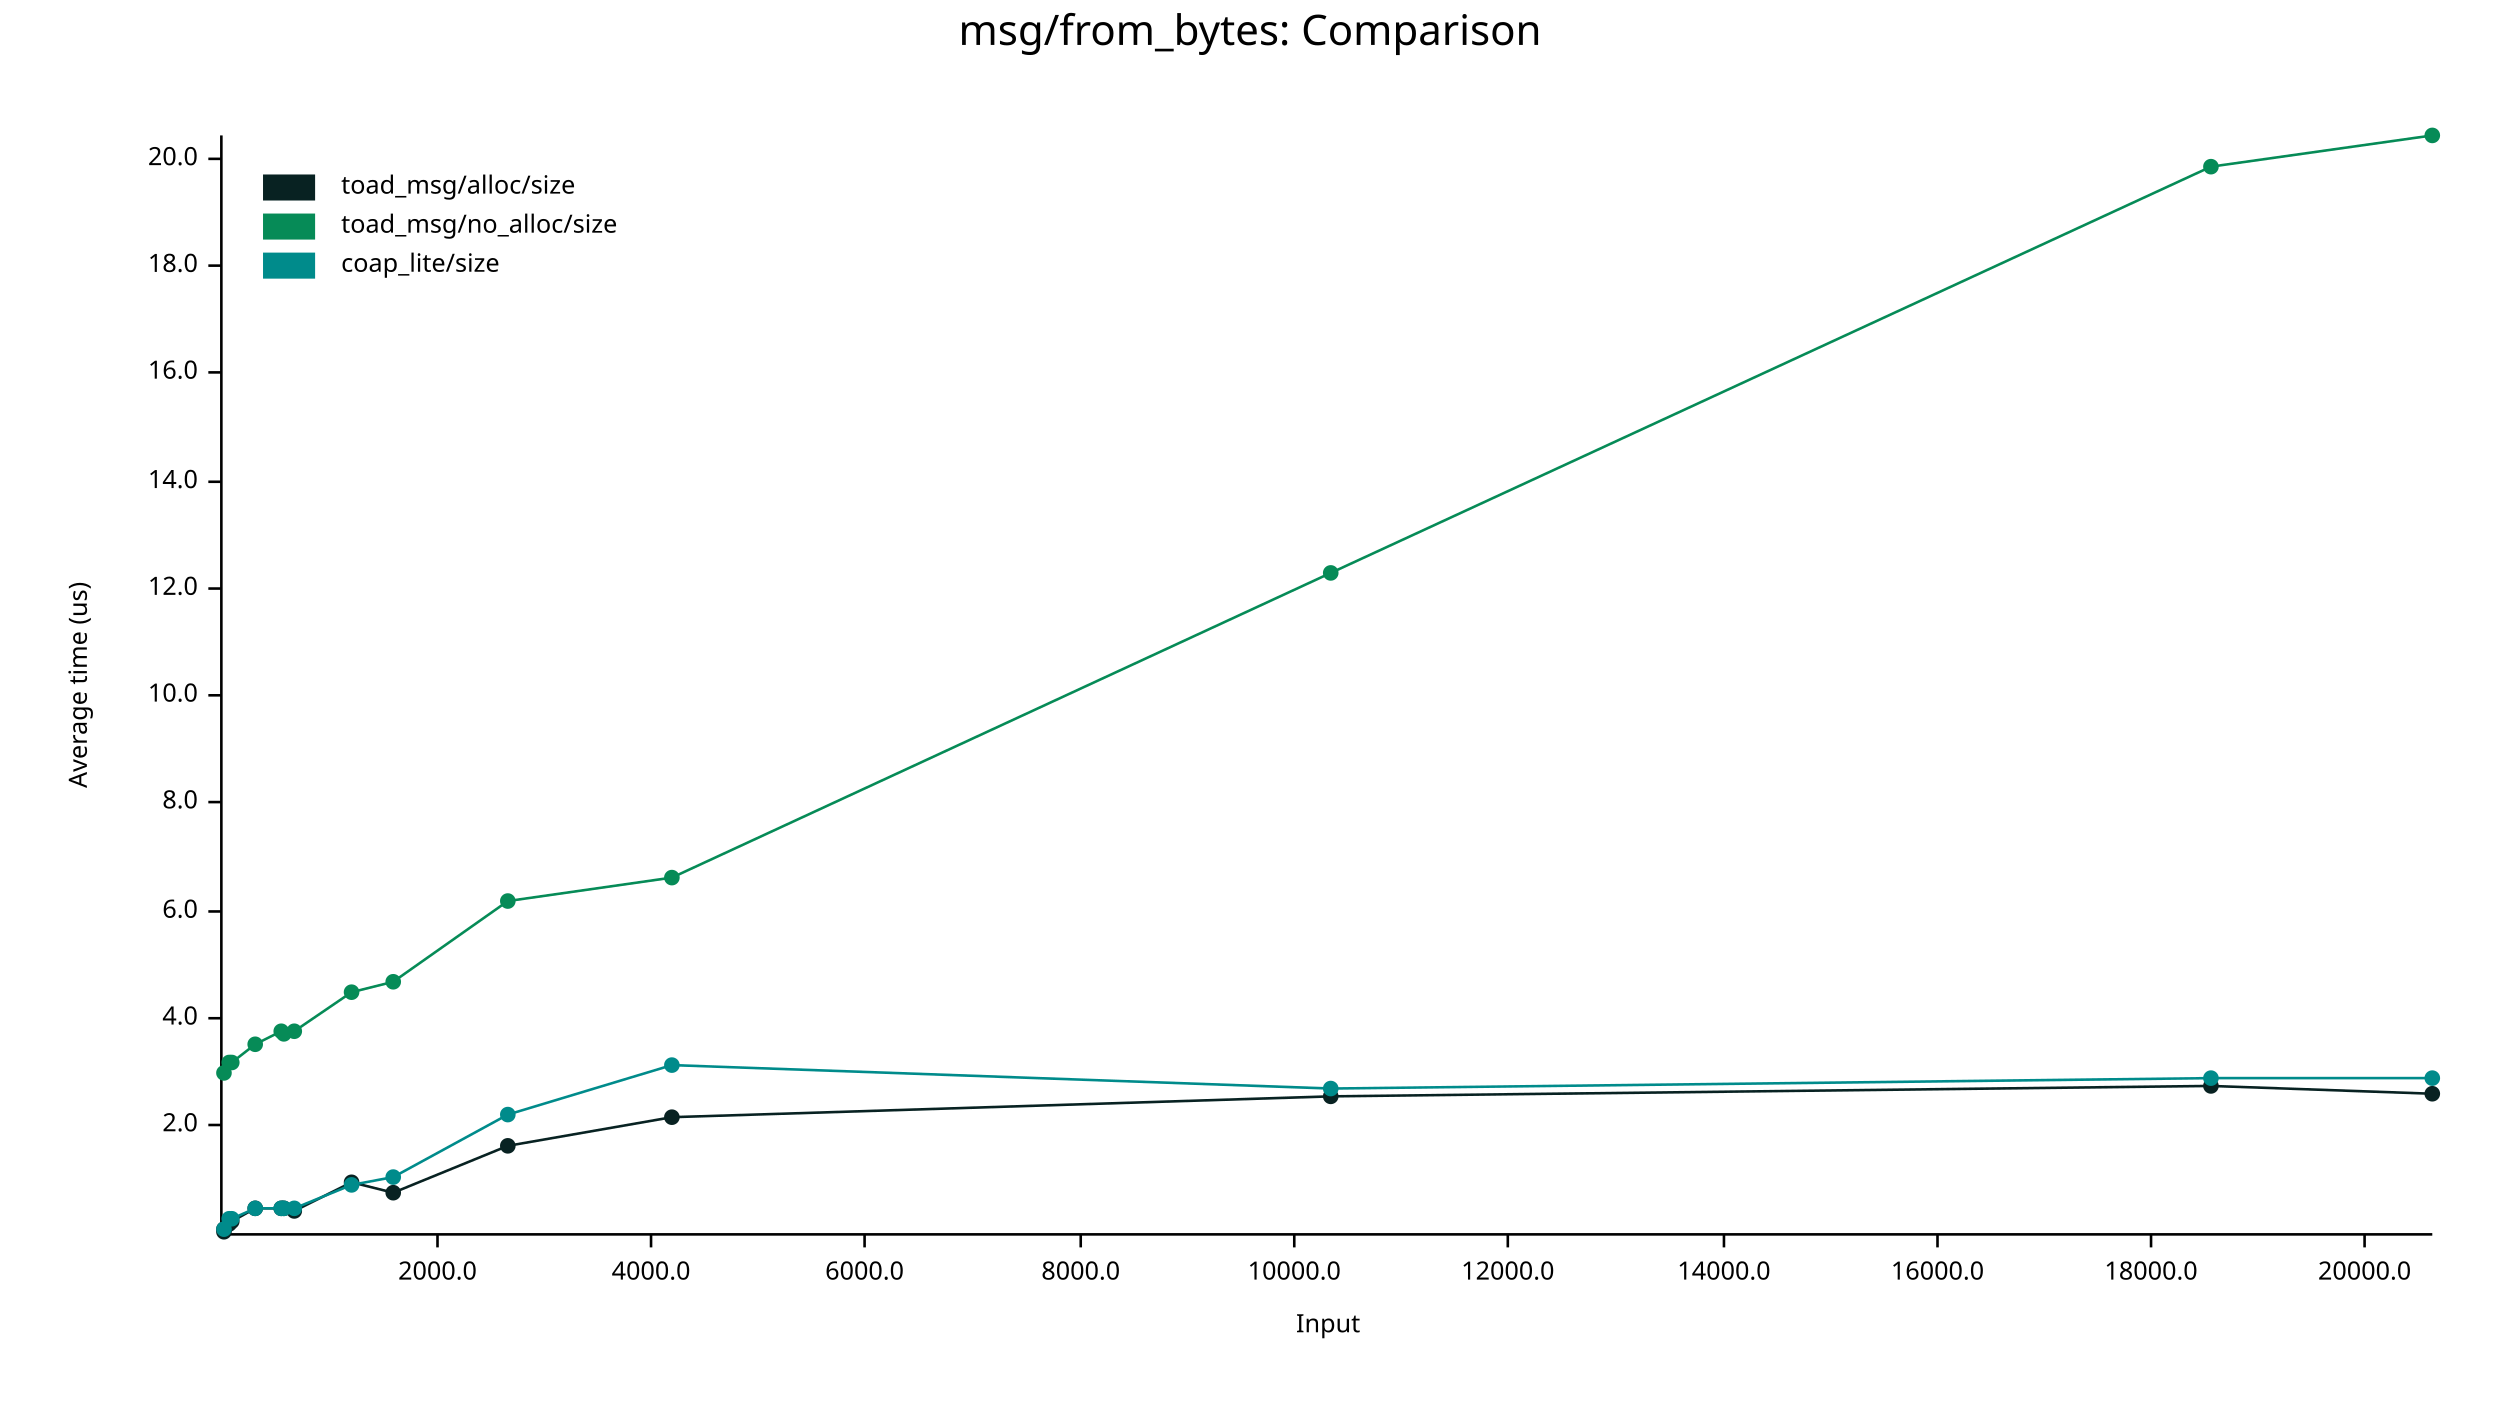
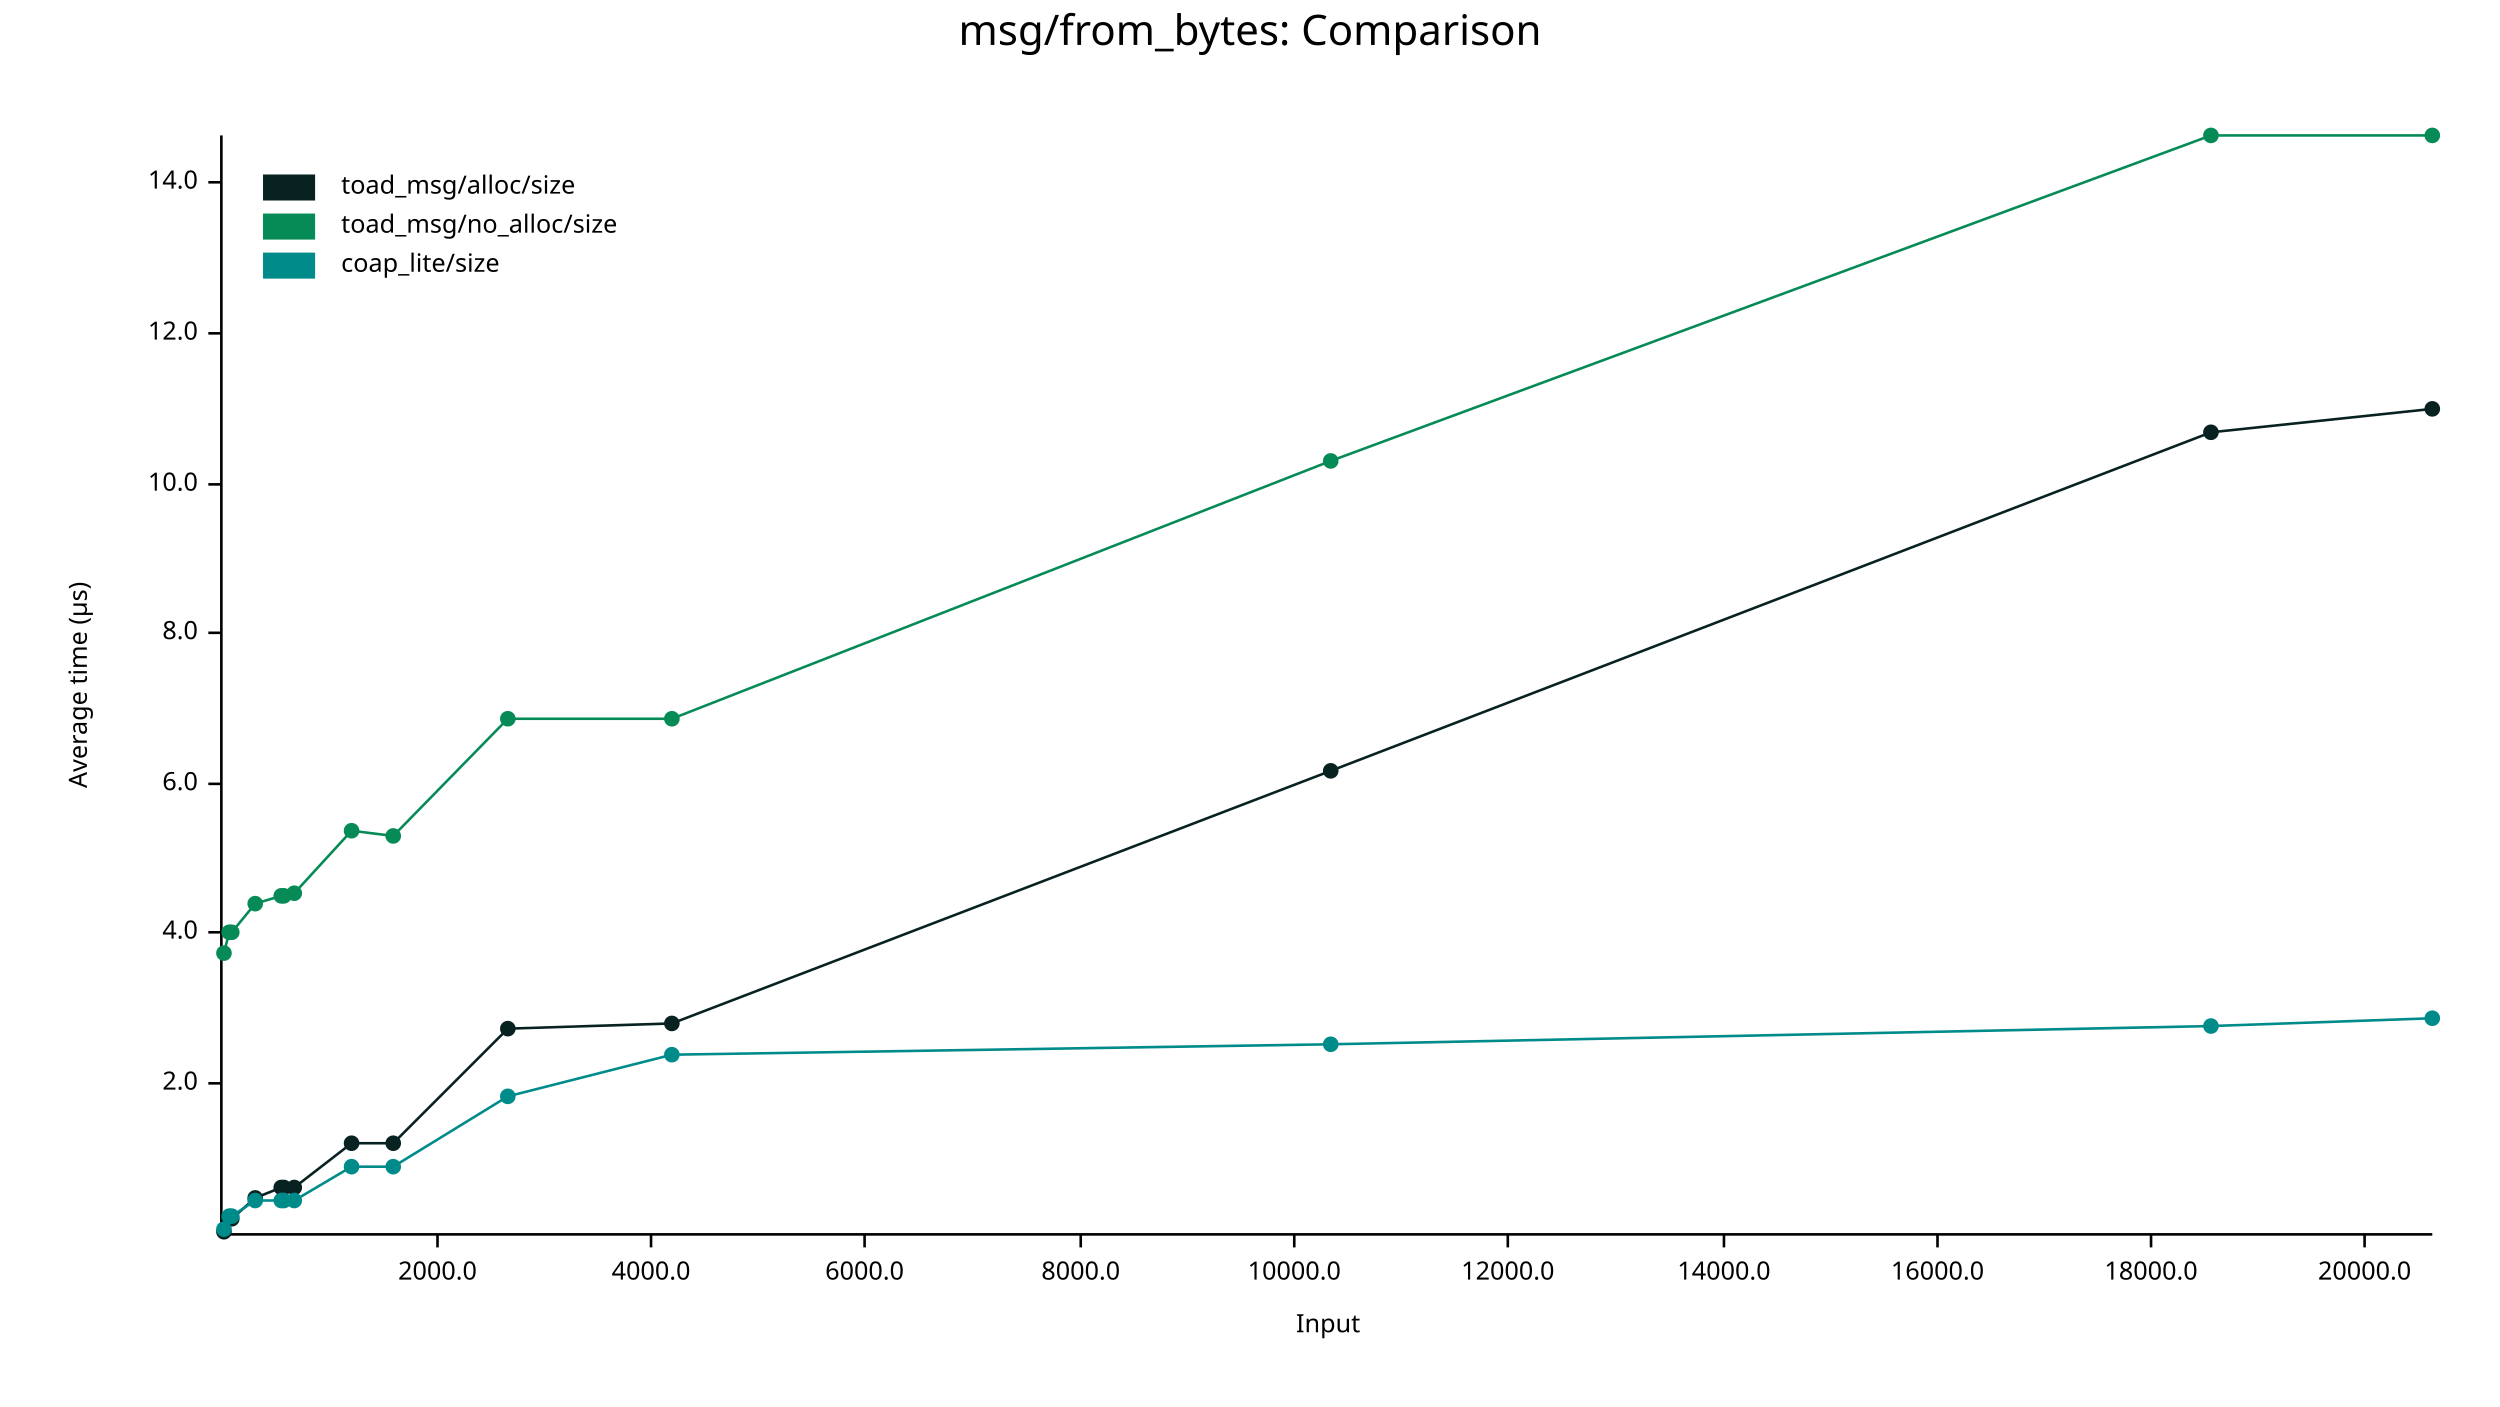
<svg xmlns="http://www.w3.org/2000/svg" width="960" height="540" viewBox="0 0 960 540">
  <text x="480" y="5" dy="0.76em" text-anchor="middle" font-family="sans-serif" font-size="16.129" opacity="1" fill="#000000">
msg/from_bytes: Comparison
</text>
  <text x="26" y="263" dy="0.76em" text-anchor="middle" font-family="sans-serif" font-size="9.677" opacity="1" fill="#000000" transform="rotate(270, 26, 263)">
- Average time (us)
+ Average time (µs)
</text>
  <text x="510" y="514" dy="-0.5ex" text-anchor="middle" font-family="sans-serif" font-size="9.677" opacity="1" fill="#000000">
Input
</text>
  <polyline fill="none" opacity="1" stroke="#000000" stroke-width="1" points="85,52 85,474 " />
-   <text x="76" y="432" dy="0.5ex" text-anchor="end" font-family="sans-serif" font-size="9.677" opacity="1" fill="#000000">
+   <text x="76" y="416" dy="0.5ex" text-anchor="end" font-family="sans-serif" font-size="9.677" opacity="1" fill="#000000">
2.0
</text>
-   <polyline fill="none" opacity="1" stroke="#000000" stroke-width="1" points="80,432 85,432 " />
-   <text x="76" y="391" dy="0.5ex" text-anchor="end" font-family="sans-serif" font-size="9.677" opacity="1" fill="#000000">
+   <polyline fill="none" opacity="1" stroke="#000000" stroke-width="1" points="80,416 85,416 " />
+   <text x="76" y="358" dy="0.5ex" text-anchor="end" font-family="sans-serif" font-size="9.677" opacity="1" fill="#000000">
4.0
</text>
-   <polyline fill="none" opacity="1" stroke="#000000" stroke-width="1" points="80,391 85,391 " />
-   <text x="76" y="350" dy="0.5ex" text-anchor="end" font-family="sans-serif" font-size="9.677" opacity="1" fill="#000000">
+   <polyline fill="none" opacity="1" stroke="#000000" stroke-width="1" points="80,358 85,358 " />
+   <text x="76" y="301" dy="0.5ex" text-anchor="end" font-family="sans-serif" font-size="9.677" opacity="1" fill="#000000">
6.0
</text>
-   <polyline fill="none" opacity="1" stroke="#000000" stroke-width="1" points="80,350 85,350 " />
-   <text x="76" y="308" dy="0.5ex" text-anchor="end" font-family="sans-serif" font-size="9.677" opacity="1" fill="#000000">
+   <polyline fill="none" opacity="1" stroke="#000000" stroke-width="1" points="80,301 85,301 " />
+   <text x="76" y="243" dy="0.5ex" text-anchor="end" font-family="sans-serif" font-size="9.677" opacity="1" fill="#000000">
8.0
</text>
-   <polyline fill="none" opacity="1" stroke="#000000" stroke-width="1" points="80,308 85,308 " />
-   <text x="76" y="267" dy="0.5ex" text-anchor="end" font-family="sans-serif" font-size="9.677" opacity="1" fill="#000000">
+   <polyline fill="none" opacity="1" stroke="#000000" stroke-width="1" points="80,243 85,243 " />
+   <text x="76" y="186" dy="0.5ex" text-anchor="end" font-family="sans-serif" font-size="9.677" opacity="1" fill="#000000">
10.0
</text>
-   <polyline fill="none" opacity="1" stroke="#000000" stroke-width="1" points="80,267 85,267 " />
-   <text x="76" y="226" dy="0.5ex" text-anchor="end" font-family="sans-serif" font-size="9.677" opacity="1" fill="#000000">
+   <polyline fill="none" opacity="1" stroke="#000000" stroke-width="1" points="80,186 85,186 " />
+   <text x="76" y="128" dy="0.5ex" text-anchor="end" font-family="sans-serif" font-size="9.677" opacity="1" fill="#000000">
12.0
</text>
-   <polyline fill="none" opacity="1" stroke="#000000" stroke-width="1" points="80,226 85,226 " />
-   <text x="76" y="185" dy="0.5ex" text-anchor="end" font-family="sans-serif" font-size="9.677" opacity="1" fill="#000000">
+   <polyline fill="none" opacity="1" stroke="#000000" stroke-width="1" points="80,128 85,128 " />
+   <text x="76" y="70" dy="0.5ex" text-anchor="end" font-family="sans-serif" font-size="9.677" opacity="1" fill="#000000">
14.0
</text>
-   <polyline fill="none" opacity="1" stroke="#000000" stroke-width="1" points="80,185 85,185 " />
-   <text x="76" y="143" dy="0.5ex" text-anchor="end" font-family="sans-serif" font-size="9.677" opacity="1" fill="#000000">
- 16.0
- </text>
-   <polyline fill="none" opacity="1" stroke="#000000" stroke-width="1" points="80,143 85,143 " />
-   <text x="76" y="102" dy="0.5ex" text-anchor="end" font-family="sans-serif" font-size="9.677" opacity="1" fill="#000000">
- 18.0
- </text>
-   <polyline fill="none" opacity="1" stroke="#000000" stroke-width="1" points="80,102 85,102 " />
-   <text x="76" y="61" dy="0.5ex" text-anchor="end" font-family="sans-serif" font-size="9.677" opacity="1" fill="#000000">
- 20.0
- </text>
-   <polyline fill="none" opacity="1" stroke="#000000" stroke-width="1" points="80,61 85,61 " />
+   <polyline fill="none" opacity="1" stroke="#000000" stroke-width="1" points="80,70 85,70 " />
  <polyline fill="none" opacity="1" stroke="#000000" stroke-width="1" points="86,474 934,474 " />
  <text x="168" y="484" dy="0.76em" text-anchor="middle" font-family="sans-serif" font-size="9.677" opacity="1" fill="#000000">
2000.0
</text>
  <polyline fill="none" opacity="1" stroke="#000000" stroke-width="1" points="168,474 168,479 " />
  <text x="250" y="484" dy="0.76em" text-anchor="middle" font-family="sans-serif" font-size="9.677" opacity="1" fill="#000000">
4000.0
</text>
  <polyline fill="none" opacity="1" stroke="#000000" stroke-width="1" points="250,474 250,479 " />
  <text x="332" y="484" dy="0.76em" text-anchor="middle" font-family="sans-serif" font-size="9.677" opacity="1" fill="#000000">
6000.0
</text>
  <polyline fill="none" opacity="1" stroke="#000000" stroke-width="1" points="332,474 332,479 " />
  <text x="415" y="484" dy="0.76em" text-anchor="middle" font-family="sans-serif" font-size="9.677" opacity="1" fill="#000000">
8000.0
</text>
  <polyline fill="none" opacity="1" stroke="#000000" stroke-width="1" points="415,474 415,479 " />
  <text x="497" y="484" dy="0.76em" text-anchor="middle" font-family="sans-serif" font-size="9.677" opacity="1" fill="#000000">
10000.0
</text>
  <polyline fill="none" opacity="1" stroke="#000000" stroke-width="1" points="497,474 497,479 " />
  <text x="579" y="484" dy="0.76em" text-anchor="middle" font-family="sans-serif" font-size="9.677" opacity="1" fill="#000000">
12000.0
</text>
  <polyline fill="none" opacity="1" stroke="#000000" stroke-width="1" points="579,474 579,479 " />
  <text x="662" y="484" dy="0.76em" text-anchor="middle" font-family="sans-serif" font-size="9.677" opacity="1" fill="#000000">
14000.0
</text>
  <polyline fill="none" opacity="1" stroke="#000000" stroke-width="1" points="662,474 662,479 " />
  <text x="744" y="484" dy="0.76em" text-anchor="middle" font-family="sans-serif" font-size="9.677" opacity="1" fill="#000000">
16000.0
</text>
  <polyline fill="none" opacity="1" stroke="#000000" stroke-width="1" points="744,474 744,479 " />
  <text x="826" y="484" dy="0.76em" text-anchor="middle" font-family="sans-serif" font-size="9.677" opacity="1" fill="#000000">
18000.0
</text>
  <polyline fill="none" opacity="1" stroke="#000000" stroke-width="1" points="826,474 826,479 " />
  <text x="908" y="484" dy="0.76em" text-anchor="middle" font-family="sans-serif" font-size="9.677" opacity="1" fill="#000000">
20000.0
</text>
  <polyline fill="none" opacity="1" stroke="#000000" stroke-width="1" points="908,474 908,479 " />
  <circle cx="86" cy="473" r="3" opacity="1" fill="#082222" stroke="none" stroke-width="1" />
-   <circle cx="86" cy="472" r="3" opacity="1" fill="#082222" stroke="none" stroke-width="1" />
-   <circle cx="88" cy="470" r="3" opacity="1" fill="#082222" stroke="none" stroke-width="1" />
-   <circle cx="89" cy="469" r="3" opacity="1" fill="#082222" stroke="none" stroke-width="1" />
-   <circle cx="98" cy="464" r="3" opacity="1" fill="#082222" stroke="none" stroke-width="1" />
-   <circle cx="108" cy="464" r="3" opacity="1" fill="#082222" stroke="none" stroke-width="1" />
-   <circle cx="109" cy="464" r="3" opacity="1" fill="#082222" stroke="none" stroke-width="1" />
-   <circle cx="113" cy="465" r="3" opacity="1" fill="#082222" stroke="none" stroke-width="1" />
-   <circle cx="135" cy="454" r="3" opacity="1" fill="#082222" stroke="none" stroke-width="1" />
-   <circle cx="151" cy="458" r="3" opacity="1" fill="#082222" stroke="none" stroke-width="1" />
-   <circle cx="195" cy="440" r="3" opacity="1" fill="#082222" stroke="none" stroke-width="1" />
-   <circle cx="258" cy="429" r="3" opacity="1" fill="#082222" stroke="none" stroke-width="1" />
-   <circle cx="511" cy="421" r="3" opacity="1" fill="#082222" stroke="none" stroke-width="1" />
-   <circle cx="849" cy="417" r="3" opacity="1" fill="#082222" stroke="none" stroke-width="1" />
-   <circle cx="934" cy="420" r="3" opacity="1" fill="#082222" stroke="none" stroke-width="1" />
-   <polyline fill="none" opacity="1" stroke="#082222" stroke-width="1" points="86,473 86,472 88,470 89,469 98,464 108,464 109,464 113,465 135,454 151,458 195,440 258,429 511,421 849,417 934,420 " />
-   <circle cx="86" cy="412" r="3" opacity="1" fill="#068B57" stroke="none" stroke-width="1" />
-   <circle cx="88" cy="408" r="3" opacity="1" fill="#068B57" stroke="none" stroke-width="1" />
-   <circle cx="89" cy="408" r="3" opacity="1" fill="#068B57" stroke="none" stroke-width="1" />
-   <circle cx="98" cy="401" r="3" opacity="1" fill="#068B57" stroke="none" stroke-width="1" />
-   <circle cx="108" cy="396" r="3" opacity="1" fill="#068B57" stroke="none" stroke-width="1" />
-   <circle cx="109" cy="397" r="3" opacity="1" fill="#068B57" stroke="none" stroke-width="1" />
-   <circle cx="113" cy="396" r="3" opacity="1" fill="#068B57" stroke="none" stroke-width="1" />
-   <circle cx="135" cy="381" r="3" opacity="1" fill="#068B57" stroke="none" stroke-width="1" />
-   <circle cx="151" cy="377" r="3" opacity="1" fill="#068B57" stroke="none" stroke-width="1" />
-   <circle cx="195" cy="346" r="3" opacity="1" fill="#068B57" stroke="none" stroke-width="1" />
-   <circle cx="258" cy="337" r="3" opacity="1" fill="#068B57" stroke="none" stroke-width="1" />
-   <circle cx="511" cy="220" r="3" opacity="1" fill="#068B57" stroke="none" stroke-width="1" />
-   <circle cx="849" cy="64" r="3" opacity="1" fill="#068B57" stroke="none" stroke-width="1" />
+   <circle cx="88" cy="468" r="3" opacity="1" fill="#082222" stroke="none" stroke-width="1" />
+   <circle cx="89" cy="468" r="3" opacity="1" fill="#082222" stroke="none" stroke-width="1" />
+   <circle cx="98" cy="460" r="3" opacity="1" fill="#082222" stroke="none" stroke-width="1" />
+   <circle cx="108" cy="456" r="3" opacity="1" fill="#082222" stroke="none" stroke-width="1" />
+   <circle cx="109" cy="456" r="3" opacity="1" fill="#082222" stroke="none" stroke-width="1" />
+   <circle cx="113" cy="456" r="3" opacity="1" fill="#082222" stroke="none" stroke-width="1" />
+   <circle cx="135" cy="439" r="3" opacity="1" fill="#082222" stroke="none" stroke-width="1" />
+   <circle cx="151" cy="439" r="3" opacity="1" fill="#082222" stroke="none" stroke-width="1" />
+   <circle cx="195" cy="395" r="3" opacity="1" fill="#082222" stroke="none" stroke-width="1" />
+   <circle cx="258" cy="393" r="3" opacity="1" fill="#082222" stroke="none" stroke-width="1" />
+   <circle cx="511" cy="296" r="3" opacity="1" fill="#082222" stroke="none" stroke-width="1" />
+   <circle cx="849" cy="166" r="3" opacity="1" fill="#082222" stroke="none" stroke-width="1" />
+   <circle cx="934" cy="157" r="3" opacity="1" fill="#082222" stroke="none" stroke-width="1" />
+   <polyline fill="none" opacity="1" stroke="#082222" stroke-width="1" points="86,473 88,468 89,468 98,460 108,456 109,456 113,456 135,439 151,439 195,395 258,393 511,296 849,166 934,157 " />
+   <circle cx="86" cy="366" r="3" opacity="1" fill="#068B57" stroke="none" stroke-width="1" />
+   <circle cx="88" cy="358" r="3" opacity="1" fill="#068B57" stroke="none" stroke-width="1" />
+   <circle cx="89" cy="358" r="3" opacity="1" fill="#068B57" stroke="none" stroke-width="1" />
+   <circle cx="98" cy="347" r="3" opacity="1" fill="#068B57" stroke="none" stroke-width="1" />
+   <circle cx="108" cy="344" r="3" opacity="1" fill="#068B57" stroke="none" stroke-width="1" />
+   <circle cx="109" cy="344" r="3" opacity="1" fill="#068B57" stroke="none" stroke-width="1" />
+   <circle cx="113" cy="343" r="3" opacity="1" fill="#068B57" stroke="none" stroke-width="1" />
+   <circle cx="135" cy="319" r="3" opacity="1" fill="#068B57" stroke="none" stroke-width="1" />
+   <circle cx="151" cy="321" r="3" opacity="1" fill="#068B57" stroke="none" stroke-width="1" />
+   <circle cx="195" cy="276" r="3" opacity="1" fill="#068B57" stroke="none" stroke-width="1" />
+   <circle cx="258" cy="276" r="3" opacity="1" fill="#068B57" stroke="none" stroke-width="1" />
+   <circle cx="511" cy="177" r="3" opacity="1" fill="#068B57" stroke="none" stroke-width="1" />
+   <circle cx="849" cy="52" r="3" opacity="1" fill="#068B57" stroke="none" stroke-width="1" />
  <circle cx="934" cy="52" r="3" opacity="1" fill="#068B57" stroke="none" stroke-width="1" />
-   <polyline fill="none" opacity="1" stroke="#068B57" stroke-width="1" points="86,412 88,408 89,408 98,401 108,396 109,397 113,396 135,381 151,377 195,346 258,337 511,220 849,64 934,52 " />
+   <polyline fill="none" opacity="1" stroke="#068B57" stroke-width="1" points="86,366 88,358 89,358 98,347 108,344 109,344 113,343 135,319 151,321 195,276 258,276 511,177 849,52 934,52 " />
  <circle cx="86" cy="472" r="3" opacity="1" fill="#008B8B" stroke="none" stroke-width="1" />
-   <circle cx="88" cy="468" r="3" opacity="1" fill="#008B8B" stroke="none" stroke-width="1" />
-   <circle cx="89" cy="468" r="3" opacity="1" fill="#008B8B" stroke="none" stroke-width="1" />
-   <circle cx="98" cy="464" r="3" opacity="1" fill="#008B8B" stroke="none" stroke-width="1" />
-   <circle cx="108" cy="464" r="3" opacity="1" fill="#008B8B" stroke="none" stroke-width="1" />
-   <circle cx="109" cy="464" r="3" opacity="1" fill="#008B8B" stroke="none" stroke-width="1" />
-   <circle cx="113" cy="464" r="3" opacity="1" fill="#008B8B" stroke="none" stroke-width="1" />
-   <circle cx="135" cy="455" r="3" opacity="1" fill="#008B8B" stroke="none" stroke-width="1" />
-   <circle cx="151" cy="452" r="3" opacity="1" fill="#008B8B" stroke="none" stroke-width="1" />
-   <circle cx="195" cy="428" r="3" opacity="1" fill="#008B8B" stroke="none" stroke-width="1" />
-   <circle cx="258" cy="409" r="3" opacity="1" fill="#008B8B" stroke="none" stroke-width="1" />
-   <circle cx="511" cy="418" r="3" opacity="1" fill="#008B8B" stroke="none" stroke-width="1" />
-   <circle cx="849" cy="414" r="3" opacity="1" fill="#008B8B" stroke="none" stroke-width="1" />
-   <circle cx="934" cy="414" r="3" opacity="1" fill="#008B8B" stroke="none" stroke-width="1" />
-   <polyline fill="none" opacity="1" stroke="#008B8B" stroke-width="1" points="86,472 88,468 89,468 98,464 108,464 109,464 113,464 135,455 151,452 195,428 258,409 511,418 849,414 934,414 " />
+   <circle cx="88" cy="467" r="3" opacity="1" fill="#008B8B" stroke="none" stroke-width="1" />
+   <circle cx="89" cy="467" r="3" opacity="1" fill="#008B8B" stroke="none" stroke-width="1" />
+   <circle cx="98" cy="461" r="3" opacity="1" fill="#008B8B" stroke="none" stroke-width="1" />
+   <circle cx="108" cy="461" r="3" opacity="1" fill="#008B8B" stroke="none" stroke-width="1" />
+   <circle cx="109" cy="461" r="3" opacity="1" fill="#008B8B" stroke="none" stroke-width="1" />
+   <circle cx="113" cy="461" r="3" opacity="1" fill="#008B8B" stroke="none" stroke-width="1" />
+   <circle cx="135" cy="448" r="3" opacity="1" fill="#008B8B" stroke="none" stroke-width="1" />
+   <circle cx="151" cy="448" r="3" opacity="1" fill="#008B8B" stroke="none" stroke-width="1" />
+   <circle cx="195" cy="421" r="3" opacity="1" fill="#008B8B" stroke="none" stroke-width="1" />
+   <circle cx="258" cy="405" r="3" opacity="1" fill="#008B8B" stroke="none" stroke-width="1" />
+   <circle cx="511" cy="401" r="3" opacity="1" fill="#008B8B" stroke="none" stroke-width="1" />
+   <circle cx="849" cy="394" r="3" opacity="1" fill="#008B8B" stroke="none" stroke-width="1" />
+   <circle cx="934" cy="391" r="3" opacity="1" fill="#008B8B" stroke="none" stroke-width="1" />
+   <polyline fill="none" opacity="1" stroke="#008B8B" stroke-width="1" points="86,472 88,467 89,467 98,461 108,461 109,461 113,461 135,448 151,448 195,421 258,405 511,401 849,394 934,391 " />
  <text x="131" y="67" dy="0.76em" text-anchor="start" font-family="sans-serif" font-size="9.677" opacity="1" fill="#000000">
toad_msg/alloc/size
</text>
  <text x="131" y="82" dy="0.76em" text-anchor="start" font-family="sans-serif" font-size="9.677" opacity="1" fill="#000000">
toad_msg/no_alloc/size
</text>
  <text x="131" y="97" dy="0.76em" text-anchor="start" font-family="sans-serif" font-size="9.677" opacity="1" fill="#000000">
coap_lite/size
</text>
  <rect x="101" y="67" width="20" height="10" opacity="1" fill="#082222" stroke="none" />
  <rect x="101" y="82" width="20" height="10" opacity="1" fill="#068B57" stroke="none" />
  <rect x="101" y="97" width="20" height="10" opacity="1" fill="#008B8B" stroke="none" />
</svg>
